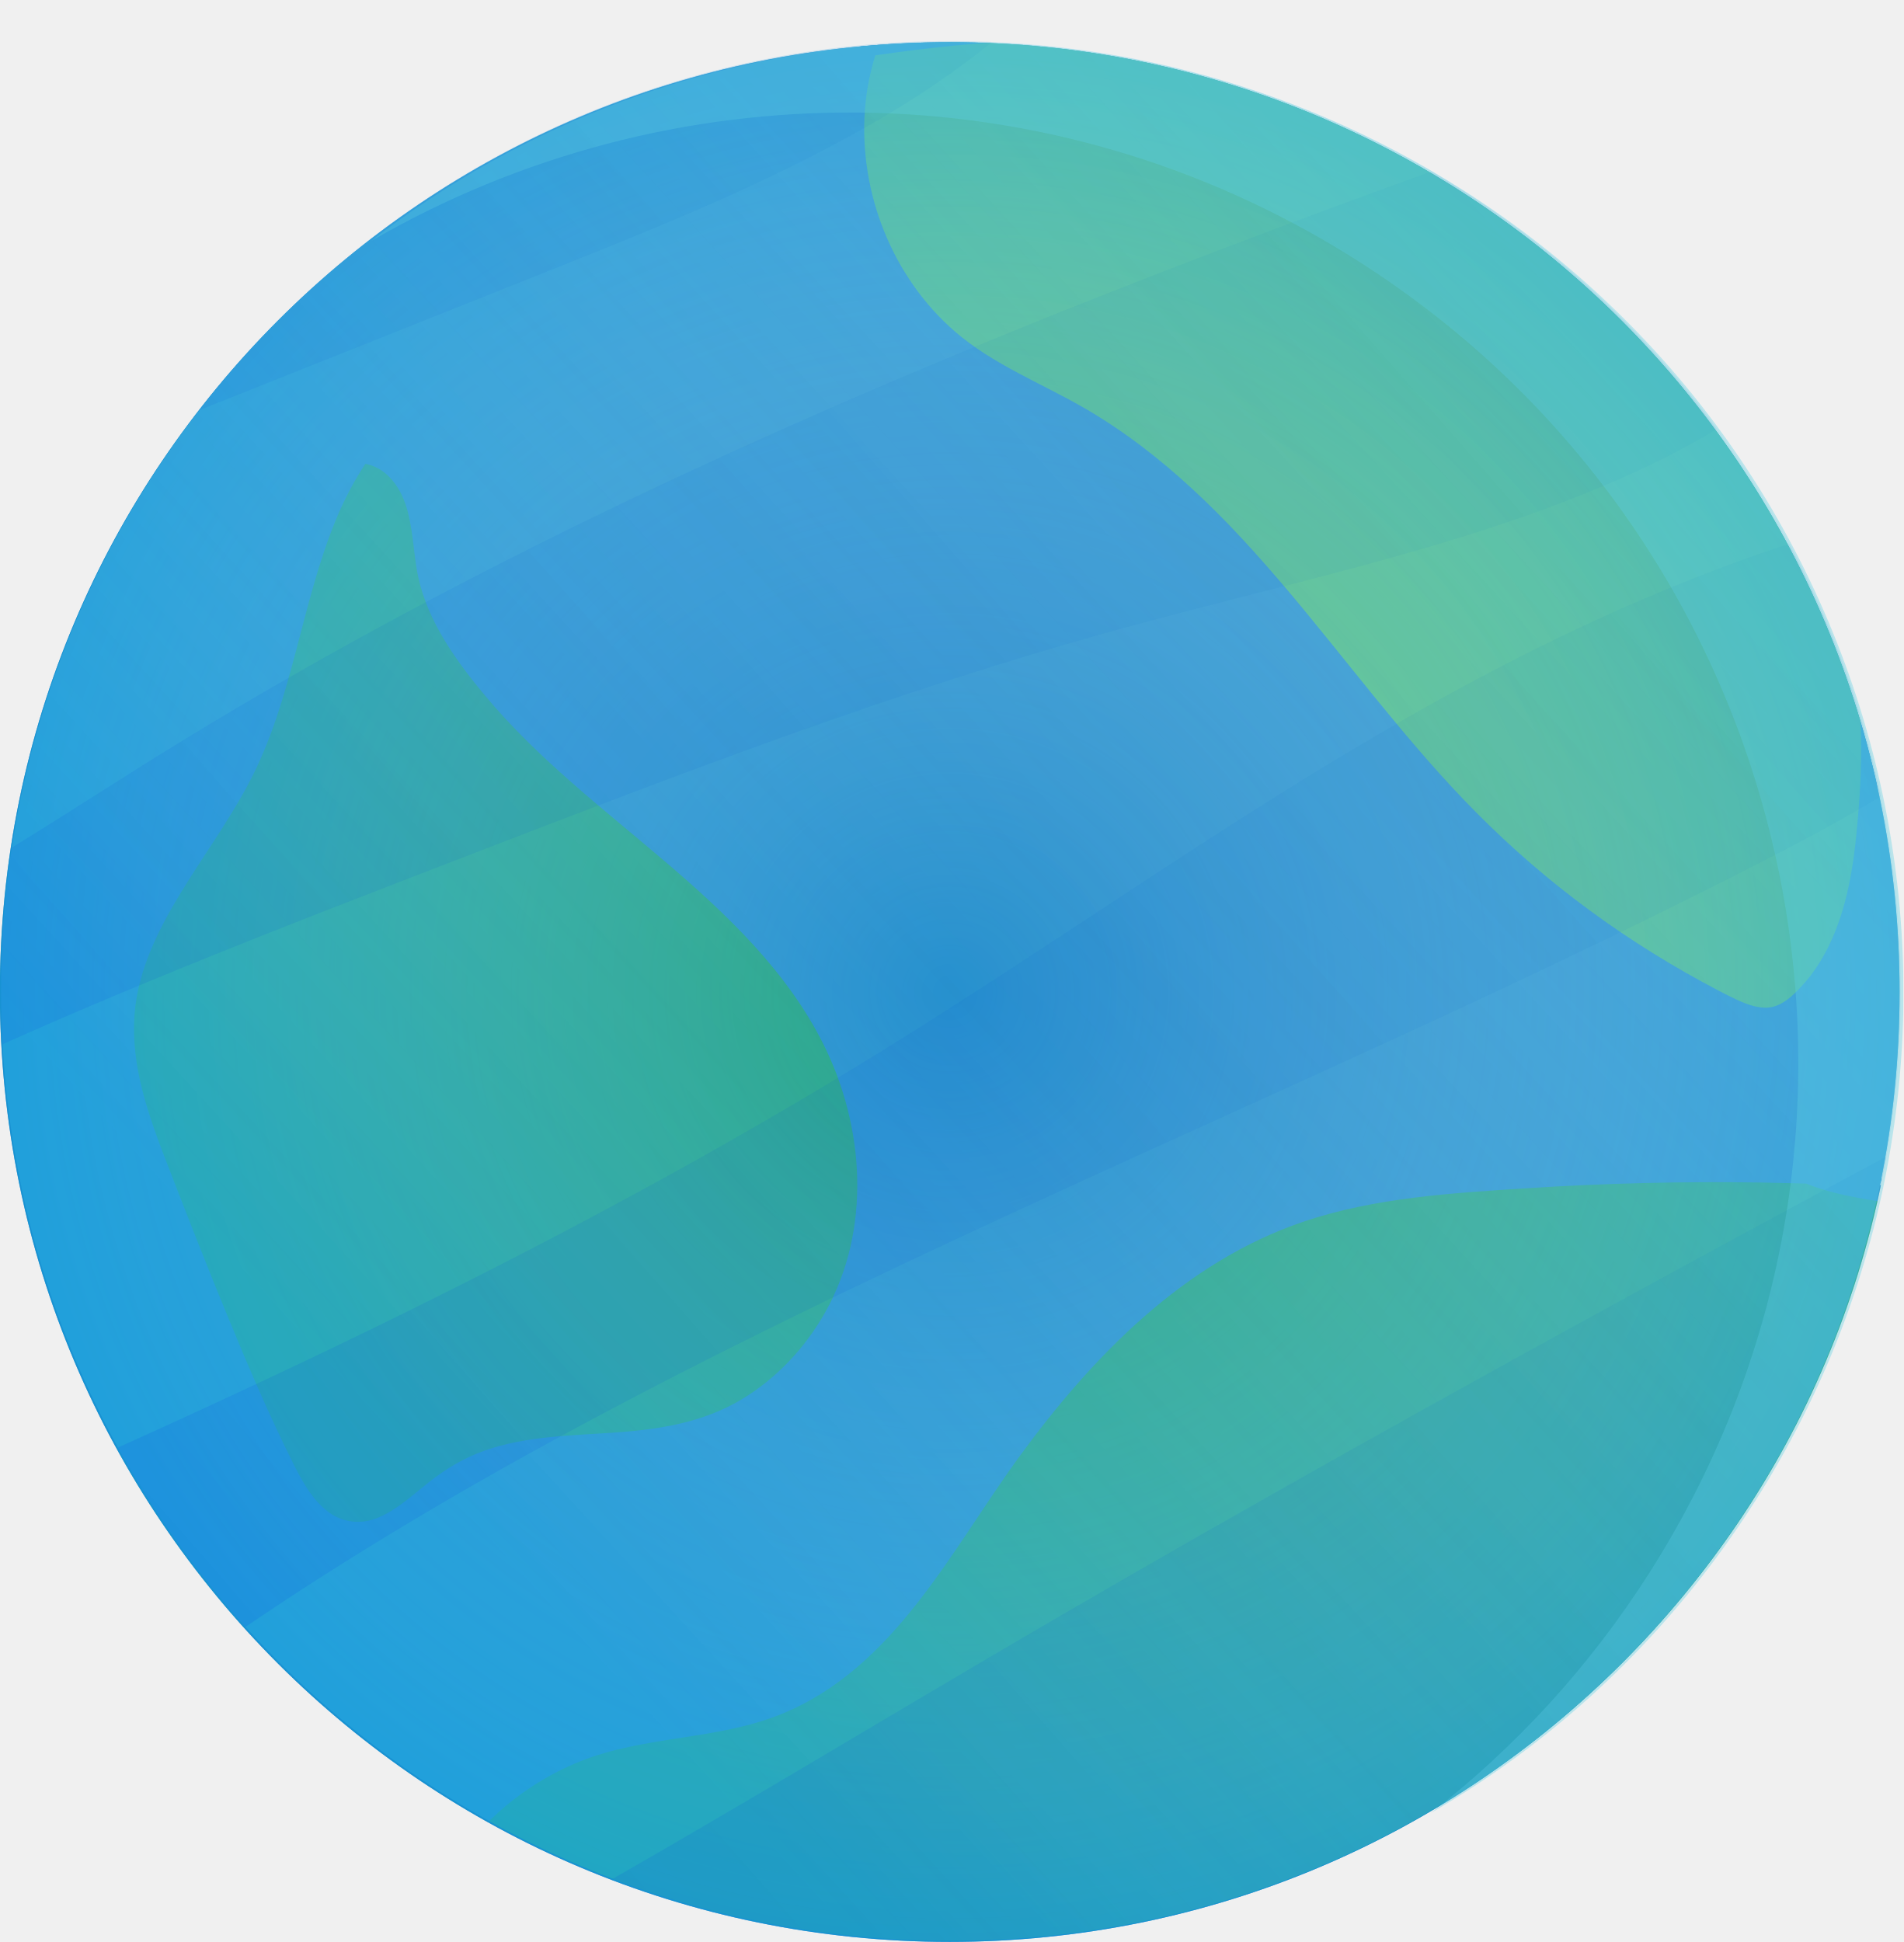
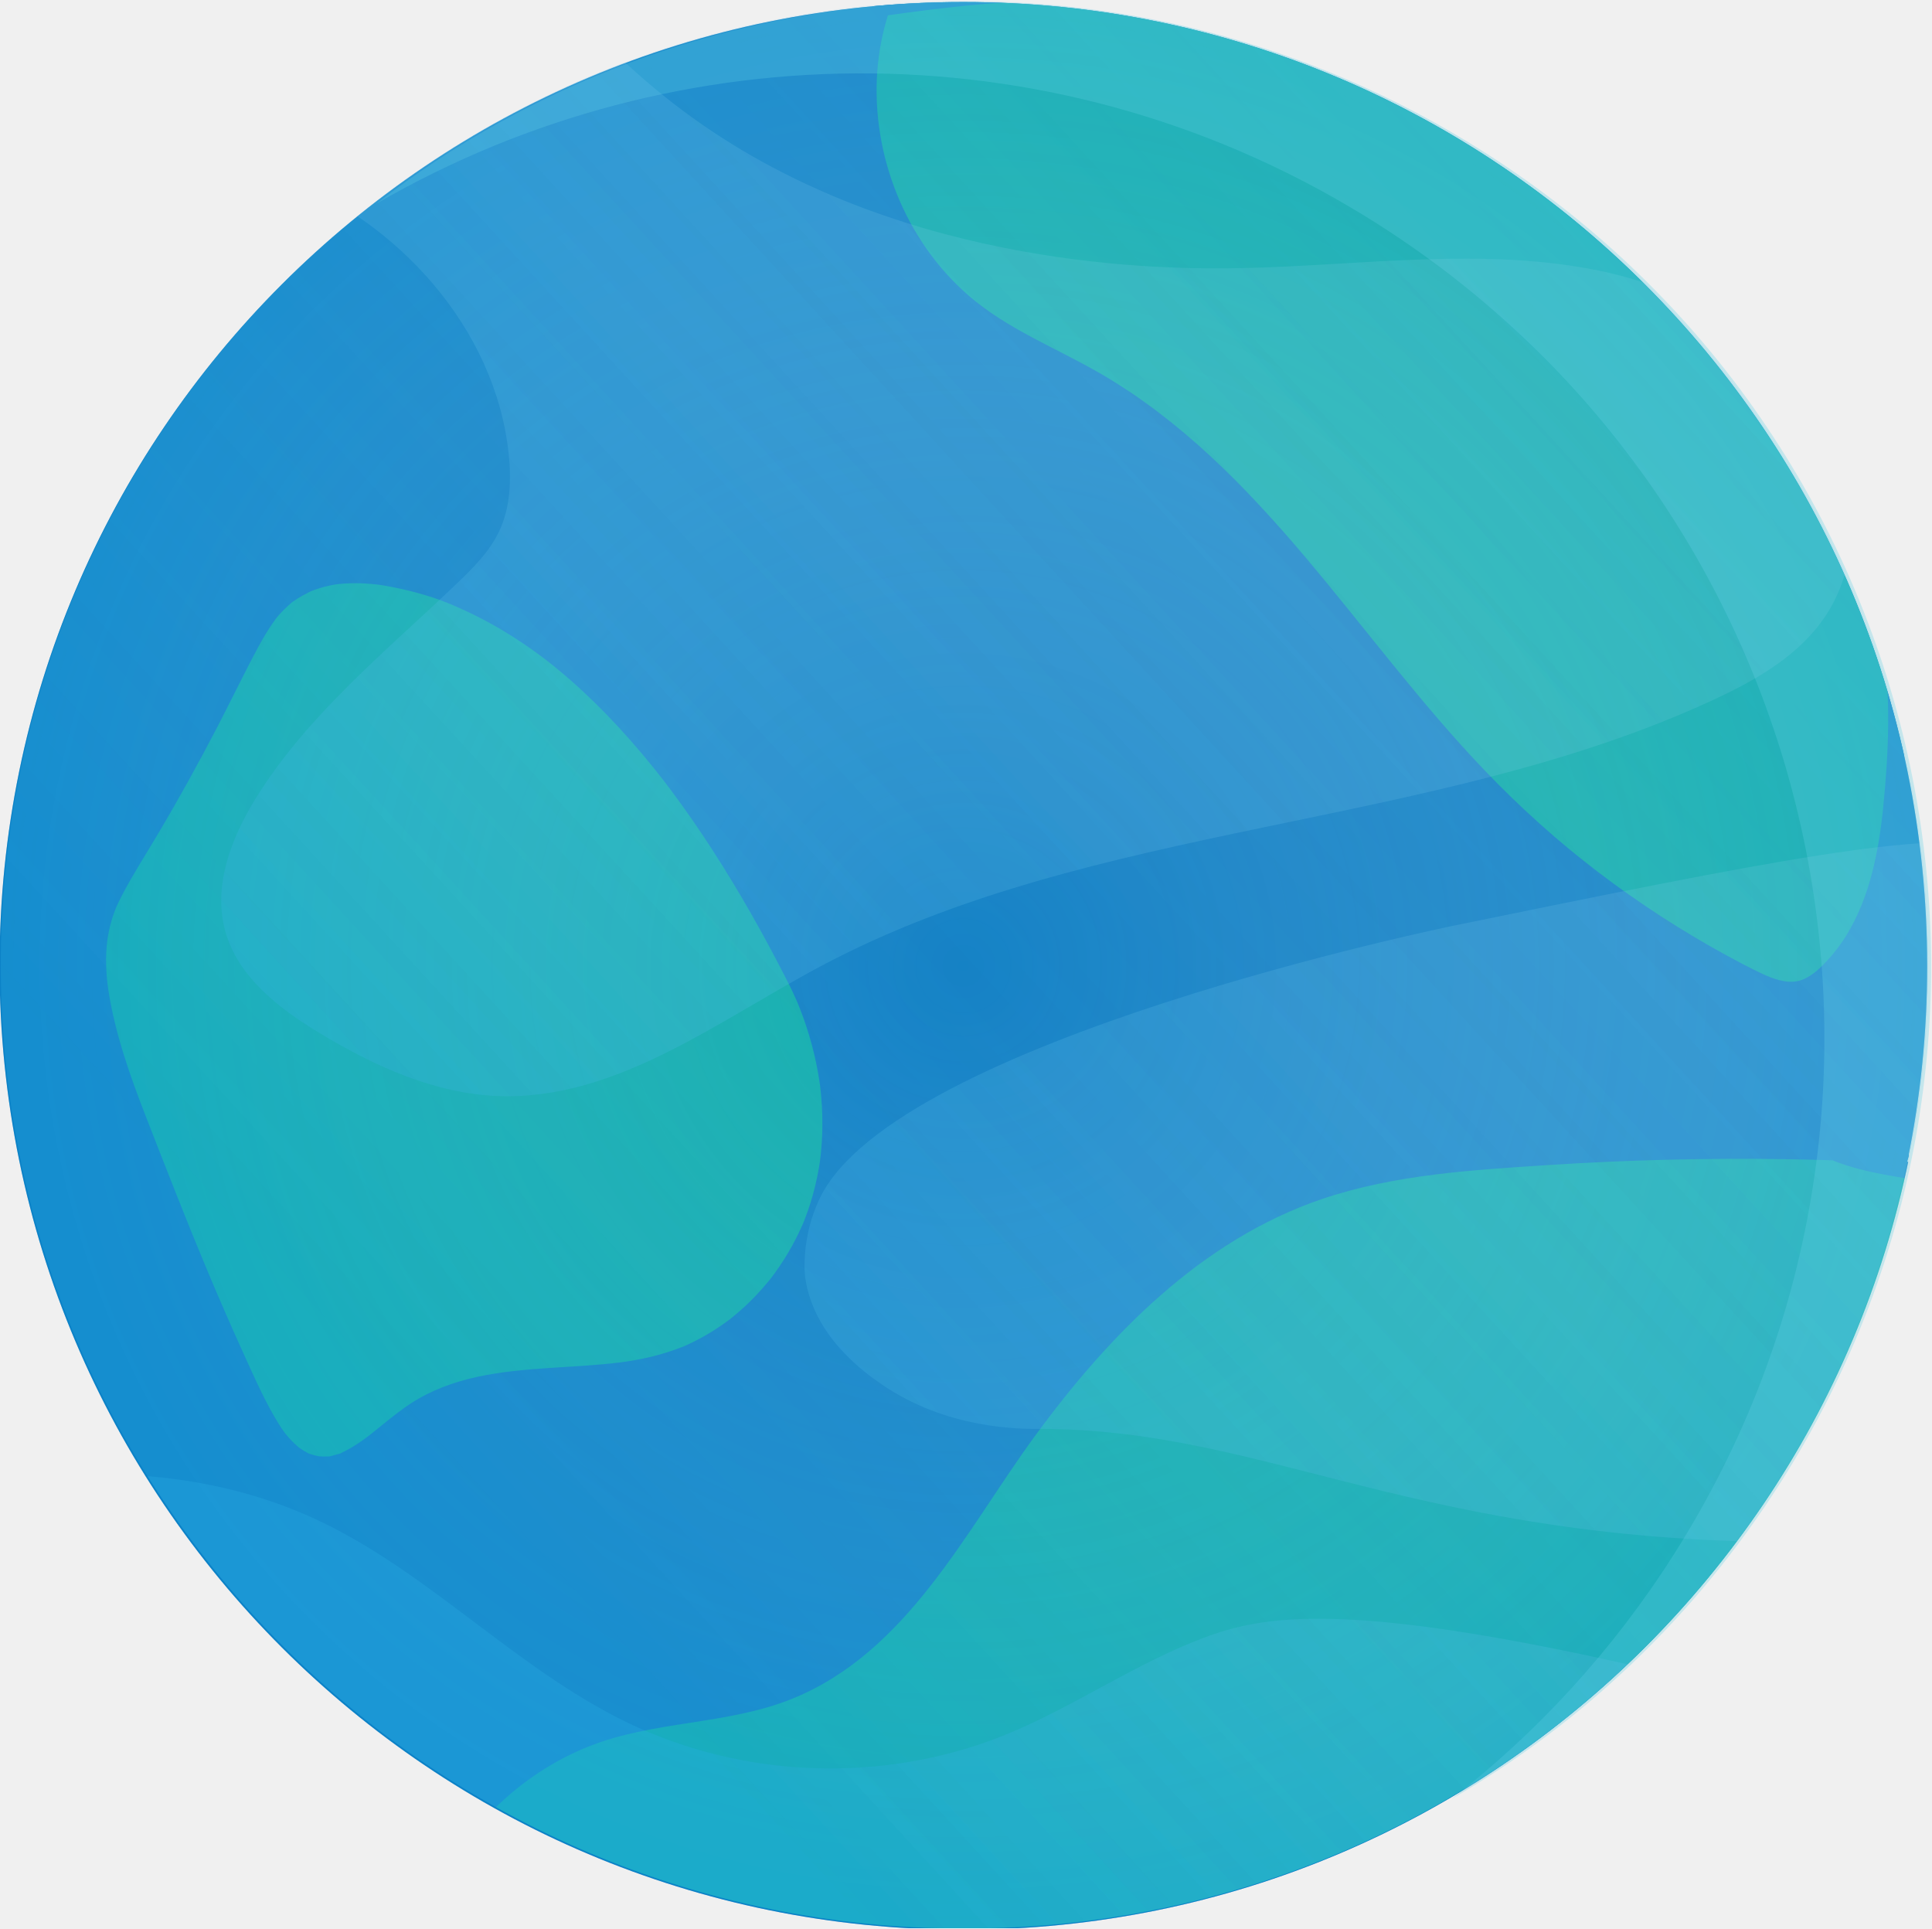
- <svg xmlns="http://www.w3.org/2000/svg" width="6010" height="6132" viewBox="0 0 6010 6132" fill="none">
-   <g clip-path="url(#clip0_211_2)">
-     <path d="M2998.71 6131.62C4655.09 6131.62 5997.85 4788.89 5997.85 3132.54C5997.85 1476.2 4655.09 133.464 2998.71 133.464C1342.34 133.464 -0.423 1476.2 -0.423 3132.54C-0.423 4788.89 1342.34 6131.62 2998.71 6131.62Z" fill="#0071BC" />
-     <mask id="mask0_211_2" style="mask-type:luminance" maskUnits="userSpaceOnUse" x="3" y="129" width="5999" height="5999">
-       <path d="M3002.56 6127.78C4658.93 6127.78 6001.69 4785.05 6001.69 3128.7C6001.69 1472.36 4658.93 129.624 3002.56 129.624C1346.18 129.624 3.417 1472.36 3.417 3128.7C3.417 4785.05 1346.18 6127.78 3002.56 6127.78Z" fill="white" />
+ <svg xmlns="http://www.w3.org/2000/svg" width="1002" height="1000" viewBox="0 0 1002 1000" fill="none">
+   <g clip-path="url(#clip0_252_25)">
+     <path d="M499.63 1000.79C775.695 1000.79 999.49 776.995 999.49 500.93C999.49 224.865 775.695 1.07 499.63 1.07C223.565 1.07 -0.23 224.865 -0.23 500.93C-0.23 776.995 223.565 1000.79 499.63 1000.79Z" fill="#0071BC" />
+     <mask id="mask0_252_25" style="mask-type:luminance" maskUnits="userSpaceOnUse" x="0" y="0" width="1001" height="1001">
+       <path d="M500.27 1000.16C776.335 1000.16 1000.13 776.365 1000.13 500.3C1000.13 224.235 776.335 0.44 500.27 0.44C224.205 0.44 0.41 224.235 0.41 500.3C0.41 776.365 224.205 1000.16 500.27 1000.16Z" fill="white" />
    </mask>
-     <g mask="url(#mask0_211_2)">
-       <path d="M5914.51 3719.21C5485.82 3695.93 5055.44 3702.65 4627.7 3739.43C4454.78 3754.31 4280.79 3774.35 4116.03 3828.94C3684.39 3971.86 3362.91 4333.83 3107.73 4710.14C2928.34 4974.73 2750.2 5271.61 2452.9 5389.08C2278.18 5458.14 2083.18 5455.02 1903 5508.3C1719.7 5562.48 1554.65 5676.42 1438.91 5828.51C1411.13 5864.99 1385.57 5904.95 1377.11 5950.01C1358.27 6049.91 1426.37 6144.82 1499.45 6215.5C1860.1 6564.27 2399.14 6649.71 2900.86 6651.75C3491.13 6654.15 4081.65 6564.87 4644.74 6388C4865.72 6318.58 5084.24 6235 5279.6 6110.56C5850.43 5747.09 6154.09 5086.87 6367.33 4444.65C6419.71 4286.91 6465.49 4102.6 6373.99 3963.88C6305.35 3859.84 6177.31 3812.8 6054.91 3788.99C5932.51 3765.17 5804.65 3757.19 5692.33 3703.25" fill="#009245" />
-       <path d="M5914.51 3692.21C5660.54 3678.53 5406.08 3675.17 5151.86 3682.43C4905.68 3689.51 4657.28 3701.87 4413.14 3735.59C4193.85 3765.89 3986.43 3832 3798.63 3950.68C3629.13 4057.78 3480.99 4196.14 3349.95 4347.21C3216.93 4500.57 3104.37 4668.14 2990.68 4835.84C2883.82 4993.51 2769.4 5154.85 2613.94 5268.55C2532.28 5328.25 2441.92 5370.54 2343.94 5395.56C2232.4 5424.06 2117.38 5434.26 2004.58 5456.22C1800.1 5496.06 1612.13 5593.62 1470.83 5748.35C1402.67 5822.99 1333.19 5912.33 1349.93 6019.49C1365.89 6121.42 1443.35 6203.14 1517.39 6268.96C1664.03 6399.4 1839.34 6492.27 2024.68 6554.85C2425.12 6690.03 2863.96 6693.75 3281.43 6667.65C3764.07 6637.47 4243.71 6547.29 4703.54 6397.6C4919.42 6327.34 5132.66 6241.18 5322.44 6114.94C5484.68 6007.07 5628.32 5873.03 5751.91 5722.73C6004.63 5415.6 6176.59 5051.05 6313.63 4680.08C6348.07 4586.78 6381.91 4492.77 6410.71 4397.55C6440.11 4300.23 6462.85 4196.5 6449.23 4094.56C6436.03 3995.8 6384.31 3911.92 6302.65 3855.04C6220.99 3798.17 6123.07 3773.27 6027.07 3756.59C5918.89 3737.81 5806.63 3727.13 5706.01 3679.97C5674.76 3665.27 5647.28 3711.83 5678.78 3726.59C5865.97 3814.37 6094.15 3780.53 6269.29 3897.52C6455.65 4022.02 6400.63 4258.47 6341.35 4437.57C6220.03 4803.98 6073.03 5167.27 5857.87 5489.64C5752.33 5647.74 5629.52 5794.67 5486.9 5920.73C5331.44 6058.19 5153.06 6164.08 4962.32 6244.96C4750.1 6334.96 4526.54 6400.54 4303.11 6456.03C4072.95 6513.21 3839.19 6556.35 3603.75 6584.43C3368.31 6612.51 3135.69 6625.83 2900.86 6624.87C2704.72 6624.03 2507.92 6611.13 2315.02 6574.35C2125.9 6538.35 1939.66 6479.61 1771.66 6384.4C1688.98 6337.54 1611.23 6282.16 1541.21 6217.84C1471.19 6153.52 1390.01 6067.25 1401.83 5965.85C1408.19 5911.37 1444.01 5863.85 1477.73 5822.69C1508.03 5785.73 1541.27 5751.23 1577.03 5719.55C1651.73 5653.32 1738.54 5599.08 1831.24 5561.88C2035.36 5479.92 2263.48 5495.16 2467.12 5412.36C2825.08 5266.87 3005.01 4891.46 3220.47 4596.68C3449.67 4283.07 3739.23 3984.76 4115.67 3857.56C4341.27 3781.31 4584.44 3767.27 4820.36 3752.03C5065.88 3736.13 5312.06 3730.07 5558.12 3733.85C5676.97 3735.71 5795.83 3739.91 5914.57 3746.27C5949.31 3748.13 5949.19 3694.13 5914.57 3692.27L5914.51 3692.21Z" fill="#0071BC" />
+     <g mask="url(#mask0_252_25)">
+       <path d="M985.6 598.72C914.15 594.84 842.42 595.96 771.13 602.09C742.31 604.57 713.31 607.91 685.85 617.01C613.91 640.83 560.33 701.16 517.8 763.88C487.9 807.98 458.21 857.46 408.66 877.04C379.54 888.55 347.04 888.03 317.01 896.91C286.46 905.94 258.95 924.93 239.66 950.28C235.03 956.36 230.77 963.02 229.36 970.53C226.22 987.18 237.57 1003 249.75 1014.78C309.86 1072.91 399.7 1087.15 483.32 1087.49C581.7 1087.89 680.12 1073.01 773.97 1043.53C810.8 1031.96 847.22 1018.03 879.78 997.29C974.92 936.71 1025.53 826.67 1061.07 719.63C1069.8 693.34 1077.43 662.62 1062.18 639.5C1050.74 622.16 1029.4 614.32 1009 610.35C988.6 606.38 967.29 605.05 948.57 596.06" fill="#00A99D" />
+       <path d="M985.6 594.22C943.27 591.94 900.86 591.38 858.49 592.59C817.46 593.77 776.06 595.83 735.37 601.45C698.82 606.5 664.25 617.52 632.95 637.3C604.7 655.15 580.01 678.21 558.17 703.39C536 728.95 517.24 756.88 498.29 784.83C480.48 811.11 461.41 838 435.5 856.95C421.89 866.9 406.83 873.95 390.5 878.12C371.91 882.87 352.74 884.57 333.94 888.23C299.86 894.87 268.53 911.13 244.98 936.92C233.62 949.36 222.04 964.25 224.83 982.11C227.49 999.1 240.4 1012.72 252.74 1023.69C277.18 1045.43 306.4 1060.91 337.29 1071.34C404.03 1093.87 477.17 1094.49 546.75 1090.14C627.19 1085.11 707.13 1070.08 783.77 1045.13C819.75 1033.42 855.29 1019.06 886.92 998.02C913.96 980.04 937.9 957.7 958.5 932.65C1000.62 881.46 1029.28 820.7 1052.12 758.87C1057.86 743.32 1063.5 727.65 1068.3 711.78C1073.2 695.56 1076.99 678.27 1074.72 661.28C1072.52 644.82 1063.9 630.84 1050.29 621.36C1036.68 611.88 1020.36 607.73 1004.36 604.95C986.33 601.82 967.62 600.04 950.85 592.18C945.64 589.73 941.06 597.49 946.31 599.95C977.51 614.58 1015.54 608.94 1044.73 628.44C1075.79 649.19 1066.62 688.6 1056.74 718.45C1036.52 779.52 1012.02 840.07 976.16 893.8C958.57 920.15 938.1 944.64 914.33 965.65C888.42 988.56 858.69 1006.21 826.9 1019.69C791.53 1034.69 754.27 1045.62 717.03 1054.87C678.67 1064.4 639.71 1071.59 600.47 1076.27C561.23 1080.95 522.46 1083.17 483.32 1083.01C450.63 1082.87 417.83 1080.72 385.68 1074.59C354.16 1068.59 323.12 1058.8 295.12 1042.93C281.34 1035.12 268.38 1025.89 256.71 1015.17C245.04 1004.45 231.51 990.07 233.48 973.17C234.54 964.09 240.51 956.17 246.13 949.31C251.18 943.15 256.72 937.4 262.68 932.12C275.13 921.08 289.6 912.04 305.05 905.84C339.07 892.18 377.09 894.72 411.03 880.92C470.69 856.67 500.68 794.1 536.59 744.97C574.79 692.7 623.05 642.98 685.79 621.78C723.39 609.07 763.92 606.73 803.24 604.19C844.16 601.54 885.19 600.53 926.2 601.16C946.01 601.47 965.82 602.17 985.61 603.23C991.4 603.54 991.38 594.54 985.61 594.23L985.6 594.22Z" fill="#0071BC" />
    </g>
-     <path d="M1159.85 1438.43C1235.99 1450.19 1288.73 1523.33 1310.33 1597.36C1331.87 1671.34 1331.15 1750.12 1348.97 1825.06C1367.87 1904.5 1407.11 1977.63 1452.23 2045.67C1766.74 2520.2 2362.78 2770.03 2620.36 3277.62C2731.96 3497.57 2768.8 3759.41 2697.82 3995.62C2626.84 4231.83 2441.98 4436.43 2206.06 4508.49C1948.36 4587.26 1644.4 4513.65 1420.73 4664C1318.55 4732.7 1225.13 4848.86 1103.33 4830.86C1002.77 4815.98 941.69 4714.82 897.23 4623.44C752.391 4325.49 632.032 4016.32 511.853 3707.57C448.434 3544.61 383.934 3374.58 398.034 3200.28C421.674 2908.03 654.892 2682.26 782.751 2418.38C933.83 2106.57 940.07 1731.46 1134.35 1444.55" fill="#009245" />
-     <path d="M1152.65 1464.47C1216.01 1475.45 1258.31 1530.23 1278.89 1588.07C1305.71 1663.54 1303.85 1745.5 1320.83 1823.14C1351.61 1964.38 1441.91 2089.23 1533.05 2198.31C1698.82 2396.6 1905.58 2554.4 2101.12 2721.43C2294.62 2886.67 2484.28 3066.13 2599.66 3296.64C2730.46 3557.99 2751.88 3883.36 2605.84 4143.1C2542.84 4255.11 2452.3 4352.19 2341.9 4418.49C2221.66 4490.73 2086.54 4512.87 1948.54 4522.83C1809.22 4532.91 1664.74 4533.33 1531.43 4579.94C1465.37 4603.04 1407.77 4637.84 1353.05 4681.04C1303.01 4720.52 1254.23 4766.72 1194.77 4791.74C1140.59 4814.54 1082.39 4808.78 1035.35 4772.9C986.03 4735.28 954.11 4677.38 926.87 4622.96C850.73 4470.81 783.591 4313.79 718.792 4156.54C653.272 3997.6 590.752 3837.34 528.713 3677.03C470.033 3525.47 411.654 3365.82 425.034 3200.52C435.954 3065.17 497.153 2940.73 566.333 2826.25C638.992 2706.02 722.751 2592.44 788.151 2467.82C924.29 2208.21 949.73 1910.68 1060.37 1641.64C1086.71 1577.57 1119.05 1515.95 1157.69 1458.47C1177.13 1429.55 1130.39 1402.49 1111.07 1431.23C942.41 1682.08 913.79 1991.13 815.091 2270.37C766.491 2407.82 692.872 2530.28 613.612 2651.9C534.353 2773.51 455.874 2891.05 408.534 3026.23C384.654 3094.32 370.554 3166.08 369.234 3238.38C367.674 3322.44 382.974 3406.44 405.774 3487.07C428.574 3567.71 459.893 3648.17 490.673 3727.37C522.533 3809.15 554.393 3890.98 586.733 3972.58C651.472 4135.84 718.191 4298.43 790.371 4458.57C823.971 4533.09 856.97 4608.8 896.15 4680.56C927.11 4737.32 965.93 4793.48 1021.43 4828.64C1077.11 4863.92 1146.05 4868.6 1207.07 4844.72C1268.09 4820.84 1322.81 4774.34 1375.37 4732.04C1429.01 4688.84 1485.29 4652.66 1550.87 4630.34C1617.52 4607.72 1687.42 4596.86 1757.26 4590.26C1902.4 4576.59 2050.84 4579.35 2192.56 4540.71C2322.82 4505.19 2440.54 4430.85 2532.94 4332.87C2625.34 4234.89 2695.84 4109.98 2731.12 3977.56C2771.62 3825.29 2769.58 3663.59 2734 3510.59C2670.1 3236.04 2495.98 3011.11 2294.5 2821.33C2101.72 2639.78 1885.96 2484.14 1698.04 2297.37C1603.6 2203.47 1515.23 2101.41 1446.95 1986.63C1405.37 1916.68 1376.75 1843.48 1364.81 1762.72C1353.29 1684.66 1349.93 1604.44 1313.57 1532.75C1284.23 1474.85 1233.05 1423.85 1167.11 1412.45C1152.77 1409.99 1138.01 1416.29 1133.87 1431.29C1130.27 1444.31 1138.31 1462.01 1152.71 1464.53L1152.65 1464.47Z" fill="#0071BC" />
-     <mask id="mask1_211_2" style="mask-type:luminance" maskUnits="userSpaceOnUse" x="-1" y="133" width="5999" height="5999">
-       <path d="M2998.71 6131.62C4655.09 6131.62 5997.85 4788.89 5997.85 3132.54C5997.85 1476.2 4655.09 133.464 2998.71 133.464C1342.34 133.464 -0.423 1476.2 -0.423 3132.54C-0.423 4788.89 1342.34 6131.62 2998.71 6131.62Z" fill="white" />
+     <path d="M154.77 299.79C166.65 293.93 186.24 289.06 221.87 299.79C305.69 325.05 369.58 412.54 416.56 505.12C435.16 541.78 441.3 585.42 429.47 624.79C417.64 664.16 386.83 698.26 347.51 710.27C304.56 723.4 253.9 711.13 216.62 736.19C199.59 747.64 184.02 767 163.72 764C146.96 761.52 136.78 744.66 129.37 729.43C105.23 679.77 85.17 628.24 65.14 576.78C47.04 530.26 45.2 504.6 46.17 492.23C48.88 457.53 62.73 455.37 110.29 361.91C128.69 325.74 135.06 309.47 154.76 299.76L154.77 299.79Z" fill="#00A99D" />
+     <path d="M159.32 307.56C159.92 307.26 160.53 306.97 161.15 306.7C163.52 305.63 159.32 307.39 161.28 306.63C162.83 306.03 164.39 305.46 165.98 304.97C167.57 304.48 169.25 304.05 170.9 303.69C171.79 303.5 172.69 303.32 173.59 303.17C173.98 303.1 174.37 303.05 174.76 302.98C176.9 302.62 172.76 303.2 174.54 303C179.14 302.49 183.74 302.33 188.36 302.54C190.97 302.66 193.55 302.92 196.14 303.2C198.49 303.45 194.13 302.89 196.52 303.25C196.99 303.32 197.47 303.39 197.94 303.46C199.66 303.73 201.38 304.03 203.1 304.37C214.64 306.63 226.51 309.96 237.23 314.86C235.04 313.86 237.07 314.8 237.48 314.98C238.08 315.24 238.68 315.5 239.27 315.77C240.46 316.3 241.65 316.85 242.83 317.41C245.4 318.62 247.95 319.89 250.46 321.21C255.15 323.67 259.74 326.31 264.23 329.11C268.98 332.07 273.62 335.2 278.14 338.48C279.24 339.28 280.33 340.08 281.41 340.9C281.77 341.17 282.13 341.45 282.5 341.72C282.81 341.95 284.66 343.35 282.84 341.97C285.2 343.77 287.51 345.65 289.79 347.54C298.61 354.85 306.97 362.69 314.94 370.91C322.91 379.13 331 388.34 338.45 397.55C340.31 399.85 342.14 402.17 343.96 404.5C345.49 406.46 342.86 403.05 344.37 405.03C344.82 405.62 345.27 406.21 345.72 406.8C346.62 407.99 347.52 409.18 348.41 410.38C352.15 415.4 355.8 420.49 359.37 425.65C373.62 446.26 386.51 467.8 398.41 489.84C401.34 495.28 404.22 500.75 407.04 506.24C408.48 509.05 409.91 511.86 411.25 514.72C411.93 516.17 412.59 517.63 413.23 519.11C413.32 519.31 414.34 521.77 413.58 519.91C413.99 520.9 414.39 521.89 414.78 522.89C419.58 535.09 423.05 547.83 425 560.79C425.04 561.06 425.41 563.71 425.13 561.57C425.2 562.1 425.27 562.63 425.33 563.16C425.52 564.75 425.69 566.34 425.84 567.94C426.16 571.39 426.37 574.85 426.46 578.31C426.64 584.96 426.41 591.61 425.73 598.23C425.59 599.55 425.44 600.87 425.27 602.19C425.55 600.04 425.19 602.68 425.15 602.96C425.03 603.75 424.9 604.54 424.77 605.32C424.19 608.73 423.5 612.12 422.67 615.48C421.28 621.14 419.54 626.71 417.43 632.15C417.18 632.79 416.92 633.42 416.67 634.06C415.82 636.24 417.46 632.3 416.52 634.44C415.97 635.7 415.41 636.95 414.83 638.2C413.57 640.9 412.21 643.55 410.77 646.16C408.11 650.97 405.16 655.62 401.94 660.07C401.54 660.63 401.13 661.18 400.72 661.73C400.49 662.04 399.13 663.93 400.46 662.09C399.66 663.2 398.75 664.25 397.88 665.3C395.98 667.58 394.01 669.8 391.96 671.95C388.19 675.91 384.17 679.63 379.92 683.07C379.39 683.5 378.87 683.96 378.32 684.35C380.18 683.05 378.29 684.36 377.98 684.6C376.89 685.42 375.78 686.21 374.67 686.99C372.25 688.68 369.77 690.28 367.23 691.78C364.98 693.11 362.7 694.36 360.37 695.54C359.26 696.1 358.13 696.64 357 697.17C356.38 697.46 355.76 697.74 355.14 698.01C354.72 698.19 354.31 698.37 353.89 698.55C354.99 698.09 355.08 698.04 354.15 698.43C348.64 700.56 343.07 702.38 337.31 703.73C334.67 704.35 332.01 704.89 329.35 705.37C327.89 705.63 326.42 705.87 324.96 706.09C324.22 706.2 323.49 706.31 322.75 706.41C321.71 706.55 321.77 706.55 322.93 706.39C322.44 706.45 321.94 706.52 321.45 706.58C296.82 709.62 271.72 708.79 247.37 714.09C235.44 716.68 223.62 721.01 213.33 727.65C208.19 730.97 203.41 734.84 198.65 738.68C196.45 740.46 194.26 742.25 192.04 744C191.76 744.22 189.86 745.66 191.64 744.31C191.08 744.73 190.53 745.15 189.97 745.57C188.68 746.53 187.37 747.46 186.03 748.36C183.81 749.85 181.52 751.25 179.13 752.46C178.55 752.75 177.95 753.03 177.37 753.31C175.87 754.03 177.57 753.29 177.74 753.17C176.66 753.94 174.77 754.26 173.51 754.6C172.43 754.89 170.91 755.47 169.79 755.37C172.1 755.57 170.35 755.27 169.64 755.31C169 755.35 168.35 755.36 167.71 755.36C167.07 755.36 166.4 755.29 165.75 755.27C163.52 755.22 167.67 755.71 165.5 755.27C164.02 754.96 162.57 754.64 161.14 754.15L160.54 753.94C159.62 753.58 159.75 753.64 160.93 754.13C160.42 754.06 159.69 753.55 159.23 753.31C158.11 752.73 157.03 752.07 155.98 751.37C155.63 751.13 155.29 750.88 154.94 750.64C153.17 749.38 156.37 751.94 154.75 750.47C153.63 749.45 152.49 748.46 151.44 747.38C150.52 746.43 149.64 745.45 148.79 744.44C148.36 743.93 147.92 743.42 147.53 742.88C148.88 744.76 147.55 742.88 147.32 742.55C145.59 740.16 144.01 737.66 142.53 735.11C135.8 723.54 130.46 711.06 124.93 698.88C121.95 692.33 119.03 685.74 116.15 679.14C113.27 672.54 110.26 665.46 107.88 659.76C96.64 632.9 86.05 605.77 75.49 578.64C67.28 557.56 59.67 535.96 56.21 513.52C56.07 512.62 56 511.69 55.82 510.8C56.49 514.08 55.86 511.02 55.76 510.19C55.57 508.49 55.4 506.79 55.28 505.09C55.09 502.47 54.98 499.83 55 497.2C55.02 494.95 55.15 492.71 55.36 490.48C55.46 489.42 55.58 488.36 55.7 487.3C55.97 484.94 55.35 489.63 55.64 487.76C55.74 487.14 55.83 486.51 55.93 485.89C56.6 481.83 57.6 477.82 58.97 473.93C59.3 473 59.65 472.07 60.01 471.15C60.33 470.35 61.27 468.35 59.77 471.68C60 471.18 60.21 470.67 60.43 470.16C61.32 468.17 62.28 466.22 63.29 464.29C68.82 453.68 75.33 443.58 81.44 433.31C92.44 414.81 102.86 395.98 112.78 376.88C118.89 365.11 124.7 353.18 130.82 341.42C133.06 337.12 135.35 332.85 137.86 328.71C138.95 326.91 140.08 325.13 141.28 323.39C141.84 322.57 142.42 321.76 143.01 320.96C143.39 320.45 144.56 319.19 142.77 321.24C143.18 320.76 143.56 320.25 143.96 319.77C146.21 317.06 148.73 314.72 151.37 312.4C152.67 311.26 149.55 313.7 150.97 312.7C151.34 312.44 151.7 312.16 152.07 311.9C152.82 311.37 153.58 310.86 154.36 310.38C155.97 309.37 157.64 308.45 159.35 307.6C163.57 305.5 165.09 299.18 162.58 295.29C159.79 290.97 154.78 289.81 150.27 292.06C133.42 300.45 123.7 316.18 115.29 332.34C103.22 355.51 91.75 378.94 78.93 401.72C71.07 415.69 62.74 429.36 54.57 443.15C49.43 451.83 44.41 460.7 41.22 470.32C38.23 479.34 36.93 489.22 37.02 498.7C37.18 515.89 41.26 533.14 46.18 549.51C50.2 562.88 55.2 575.89 60.27 588.89C65.72 602.88 71.19 616.85 76.76 630.79C88.13 659.23 99.91 687.53 112.78 715.33C118.2 727.04 123.33 739.27 130.63 749.97C137.93 760.67 146.99 769.65 159.45 772.39C171.91 775.13 184.55 771.05 195.14 763.93C200.42 760.38 205.36 756.33 210.3 752.33C211.4 751.44 212.5 750.55 213.6 749.67C214.15 749.23 214.7 748.79 215.25 748.36C215.53 748.14 215.8 747.93 216.08 747.71C217.1 746.91 214.88 748.61 215.92 747.84C218.26 746.11 220.59 744.38 223.06 742.83C225.53 741.28 228.25 739.75 230.96 738.43C231.6 738.12 232.25 737.81 232.91 737.51C233.21 737.37 235.14 736.53 234.13 736.96C233.12 737.39 235.06 736.59 235.37 736.47C236.26 736.12 237.15 735.79 238.05 735.47C243.69 733.46 249.5 731.96 255.38 730.83C258.29 730.27 261.4 729.48 264.36 729.35C262.74 729.42 264.06 729.39 264.88 729.29C265.61 729.2 266.34 729.11 267.07 729.03C268.66 728.85 270.25 728.68 271.85 728.53C278.04 727.93 284.25 727.52 290.46 727.13C303.49 726.31 316.5 725.49 329.42 723.55C342.34 721.61 353.75 718.35 365.21 713.18C387.1 703.29 405.53 686.6 419.15 666.96C433.72 645.96 441.84 621.28 444.03 595.9C446.37 568.72 441.53 540.72 431.16 515.55C425.99 503.01 419.57 491.03 413.1 479.11C406.97 467.82 400.58 456.67 393.88 445.71C380.51 423.84 365.87 402.73 349.63 382.88C334.56 364.46 317.97 347.18 299.41 332.26C281.17 317.59 261.42 305.32 239.67 296.57C218.03 287.86 193.87 282.14 170.51 285.61C163.44 286.66 156.71 288.94 150.3 292.08C146.06 294.16 144.57 300.52 147.07 304.39C149.87 308.73 154.85 309.84 159.38 307.62L159.32 307.56Z" fill="#0071BC" />
+     <mask id="mask1_252_25" style="mask-type:luminance" maskUnits="userSpaceOnUse" x="-1" y="1" width="1001" height="1000">
+       <path d="M499.63 1000.79C775.695 1000.79 999.49 776.995 999.49 500.93C999.49 224.865 775.695 1.07 499.63 1.07C223.565 1.07 -0.23 224.865 -0.23 500.93C-0.23 776.995 223.565 1000.79 499.63 1000.79Z" fill="white" />
    </mask>
-     <g mask="url(#mask1_211_2)">
-       <path d="M2740.78 158.124C2631.16 493.695 2758.48 892.684 3042.21 1102.74C3155.25 1186.44 3286.95 1240.56 3408.81 1310.81C3913.95 1602.17 4212.87 2143.23 4619.42 2561.3C4859.84 2808.55 5141.9 3015.25 5450.12 3169.98C5499.2 3194.64 5554.34 3218.58 5607.38 3204.3C5637.44 3196.2 5662.99 3176.58 5685.61 3155.16C5839.57 3009.31 5878.39 2781.37 5893.93 2569.82C5905.81 2408.06 5909.05 2244.33 5879.89 2084.73C5845.63 1897.24 5767.27 1720.12 5671.51 1555.31C5544.56 1336.79 5386.76 1137.78 5220.92 947.103C5097.92 805.747 4968.92 667.33 4815.26 559.993C4650.74 445.096 4462.76 369.078 4276.17 295.22C4152.81 246.442 4028.91 198.083 3900.69 164.244C3526.77 65.666 3131.37 94.406 2748.64 149.664" fill="#39B54A" />
-       <path d="M2714.74 150.924C2630.92 410.057 2682.46 705.849 2837.32 928.263C2876.56 984.601 2922.04 1036.68 2973.69 1081.98C3033.03 1133.94 3099.87 1176.06 3168.93 1213.86C3242.19 1253.99 3317.79 1289.81 3390.33 1331.33C3453.87 1367.69 3514.77 1408.37 3573.15 1452.53C3806.79 1629.28 3994.77 1858.54 4177.71 2085.15C4369.04 2322.09 4559.42 2559.56 4790.3 2759.89C4914.62 2867.77 5047.46 2966.11 5187.08 3053.29C5255.54 3096 5325.68 3136.08 5397.32 3173.34C5468.96 3210.6 5556.8 3259.44 5640.44 3220.74C5674.52 3204.96 5703.25 3177.72 5728.45 3150.3C5753.65 3122.88 5774.11 3095.35 5792.83 3065.11C5831.05 3003.19 5857.75 2934.07 5876.47 2863.93C5917.03 2712.14 5926.99 2550.02 5929.39 2393.54C5932.09 2217.09 5910.43 2042.91 5851.87 1875.88C5795.77 1715.8 5714.29 1565.51 5622.14 1423.55C5528.42 1279.25 5422.52 1143.06 5311.64 1011.6C5200.76 880.144 5092.7 755.947 4966.52 645.19C4840.34 534.433 4693.94 446.116 4539.02 375.738C4461.92 340.699 4383.44 308.959 4304.73 277.76C4221.03 244.581 4137.27 211.342 4052.01 182.243C3883.11 124.644 3708.81 90.385 3530.85 78.146C3352.89 65.906 3175.35 73.766 2998.71 91.645C2912.74 100.345 2827.06 111.445 2741.5 123.744C2727.04 125.844 2719.12 144.144 2722.66 156.984C2726.92 172.523 2741.38 177.923 2755.9 175.823C3097.65 126.624 3450.75 97.705 3791.91 166.763C3964.11 201.622 4127.61 265.281 4290.45 329.839C4444.46 390.917 4598.54 454.576 4739.6 542.473C4878.5 628.991 4997.78 741.308 5108.24 861.305C5220.62 983.401 5328.44 1110.78 5428.82 1243.01C5626.76 1503.71 5809.75 1799.14 5859.97 2128.05C5885.59 2295.99 5878.09 2469.8 5861.11 2638.28C5847.19 2775.97 5819.89 2918.59 5746.21 3037.93C5728.15 3067.15 5707.45 3094.38 5683.69 3119.22C5659.94 3144.06 5630.72 3172.2 5594.72 3179.76C5558.72 3187.32 5517.86 3172.56 5484.38 3156.9C5447.6 3139.68 5411.66 3120.36 5375.96 3100.98C5235.74 3024.79 5101.4 2937.73 4974.5 2840.95C4847.6 2744.17 4730.66 2638.76 4621.28 2524.58C4521.26 2420.12 4428.26 2309.19 4337.01 2197.05C4154.97 1973.31 3979.05 1742.08 3766.71 1545.59C3661.95 1448.63 3548.25 1360.49 3424.59 1288.91C3287.79 1209.72 3136.05 1151.46 3015.33 1046.94C2817.7 875.824 2712.28 608.831 2730.82 348.978C2735.26 286.52 2747.56 225.022 2766.82 165.443C2777.56 132.324 2725.42 118.105 2714.74 151.104V150.924Z" fill="#0071BC" />
+     <g mask="url(#mask1_252_25)">
+       <path d="M456.64 5.19C438.37 61.12 459.59 127.62 506.88 162.63C525.72 176.58 547.67 185.6 567.98 197.31C652.17 245.87 701.99 336.05 769.75 405.73C809.82 446.94 856.83 481.39 908.2 507.18C916.38 511.29 925.57 515.28 934.41 512.9C939.42 511.55 943.68 508.28 947.45 504.71C973.11 480.4 979.58 442.41 982.17 407.15C984.15 380.19 984.69 352.9 979.83 326.3C974.12 295.05 961.06 265.53 945.1 238.06C923.94 201.64 897.64 168.47 870 136.69C849.5 113.13 828 90.06 802.39 72.17C774.97 53.02 743.64 40.35 712.54 28.04C691.98 19.91 671.33 11.85 649.96 6.21C587.64 -10.22 521.74 -5.43 457.95 3.78" fill="#00A99D" />
+       <path d="M452.3 3.99C438.33 47.18 446.92 96.48 472.73 133.55C479.27 142.94 486.85 151.62 495.46 159.17C505.35 167.83 516.49 174.85 528 181.15C540.21 187.84 552.81 193.81 564.9 200.73C575.49 206.79 585.64 213.57 595.37 220.93C634.31 250.39 665.64 288.6 696.13 326.37C728.02 365.86 759.75 405.44 798.23 438.83C818.95 456.81 841.09 473.2 864.36 487.73C875.77 494.85 887.46 501.53 899.4 507.74C911.34 513.95 925.98 522.09 939.92 515.64C945.6 513.01 950.39 508.47 954.59 503.9C958.79 499.33 962.2 494.74 965.32 489.7C971.69 479.38 976.14 467.86 979.26 456.17C986.02 430.87 987.68 403.85 988.08 377.77C988.53 348.36 984.92 319.33 975.16 291.49C965.81 264.81 952.23 239.76 936.87 216.1C921.25 192.05 903.6 169.35 885.12 147.44C866.64 125.53 848.63 104.83 827.6 86.37C806.57 67.91 782.17 53.19 756.35 41.46C743.5 35.62 730.42 30.33 717.3 25.13C703.35 19.6 689.39 14.06 675.18 9.21C647.03 -0.39 617.98 -6.1 588.32 -8.14C558.66 -10.18 529.07 -8.87 499.63 -5.89C485.3 -4.44 471.02 -2.59 456.76 -0.54C454.35 -0.19 453.03 2.86 453.62 5C454.33 7.59 456.74 8.49 459.16 8.14C516.12 -0.06 574.97 -4.88 631.83 6.63C660.53 12.44 687.78 23.05 714.92 33.81C740.59 43.99 766.27 54.6 789.78 69.25C812.93 83.67 832.81 102.39 851.22 122.39C869.95 142.74 887.92 163.97 904.65 186.01C937.64 229.46 968.14 278.7 976.51 333.52C980.78 361.51 979.53 390.48 976.7 418.56C974.38 441.51 969.83 465.28 957.55 485.17C954.54 490.04 951.09 494.58 947.13 498.72C943.17 502.86 938.3 507.55 932.3 508.81C926.3 510.07 919.49 507.61 913.91 505C907.78 502.13 901.79 498.91 895.84 495.68C872.47 482.98 850.08 468.47 828.93 452.34C807.78 436.21 788.29 418.64 770.06 399.61C753.39 382.2 737.89 363.71 722.68 345.02C692.34 307.73 663.02 269.19 627.63 236.44C610.17 220.28 591.22 205.59 570.61 193.66C547.81 180.46 522.52 170.75 502.4 153.33C469.46 124.81 451.89 80.31 454.98 37C455.72 26.59 457.77 16.34 460.98 6.41C462.77 0.89 454.08 -1.48 452.3 4.02V3.99Z" fill="#0071BC" />
    </g>
-     <g opacity="0.58">
-       <path d="M2998.71 6131.62C4655.09 6131.62 5997.85 4788.89 5997.85 3132.54C5997.85 1476.2 4655.09 133.464 2998.71 133.464C1342.34 133.464 -0.423 1476.2 -0.423 3132.54C-0.423 4788.89 1342.34 6131.62 2998.71 6131.62Z" fill="url(#paint0_radial_211_2)" />
+     <g opacity="0.29">
+       <path d="M499.63 1000.79C775.695 1000.79 999.49 776.995 999.49 500.93C999.49 224.865 775.695 1.07 499.63 1.07C223.565 1.07 -0.23 224.865 -0.23 500.93C-0.23 776.995 223.565 1000.79 499.63 1000.79Z" fill="url(#paint0_radial_252_25)" />
    </g>
-     <g opacity="0.53">
-       <path d="M3002.56 6127.78C4658.93 6127.78 6001.69 4785.05 6001.69 3128.7C6001.69 1472.36 4658.93 129.624 3002.56 129.624C1346.18 129.624 3.417 1472.36 3.417 3128.7C3.417 4785.05 1346.18 6127.78 3002.56 6127.78Z" fill="url(#paint1_linear_211_2)" />
+     <g opacity="0.29">
+       <path d="M500.27 1000.16C776.335 1000.16 1000.13 776.365 1000.13 500.3C1000.13 224.235 776.335 0.44 500.27 0.44C224.205 0.44 0.41 224.235 0.41 500.3C0.41 776.365 224.205 1000.16 500.27 1000.16Z" fill="url(#paint1_linear_252_25)" />
    </g>
-     <g opacity="0.37">
-       <path d="M4286.37 823.086C5684.6 1711 6098.29 3564.29 5210.3 4962.56C5019.32 5263.27 4783.64 5518.44 4517.48 5724.9C4920.68 5491.08 5275.22 5159.59 5542.4 4738.94C6430.33 3340.74 6016.69 1487.45 4618.46 599.472C3520.95 -97.469 2143.12 7.528 1171.73 761.048C2108.74 217.702 3308.79 202.223 4286.37 823.026V823.086Z" fill="#5DCFE2" />
+     <g opacity="0.29">
+       <path d="M714.24 116.02C947.28 264.01 1016.23 572.9 868.23 805.95C836.4 856.07 797.12 898.6 752.76 933.01C819.96 894.04 879.05 838.79 923.58 768.68C1071.57 535.64 1002.63 226.75 769.59 78.75C586.67 -37.41 357.03 -19.91 195.13 105.68C351.3 15.12 551.31 12.54 714.24 116.01V116.02Z" fill="#5DCFE2" />
    </g>
-     <g opacity="0.37">
-       <mask id="mask2_211_2" style="mask-type:luminance" maskUnits="userSpaceOnUse" x="3" y="129" width="5999" height="5999">
-         <path d="M3002.56 6127.78C4658.93 6127.78 6001.69 4785.05 6001.69 3128.7C6001.69 1472.36 4658.93 129.624 3002.56 129.624C1346.18 129.624 3.417 1472.36 3.417 3128.7C3.417 4785.05 1346.18 6127.78 3002.56 6127.78Z" fill="white" />
-       </mask>
-       <g mask="url(#mask2_211_2)">
-         <g opacity="0.55">
-           <mask id="mask3_211_2" style="mask-type:luminance" maskUnits="userSpaceOnUse" x="-1693" y="-1" width="8520" height="6794">
-             <path d="M2567.02 6792.51C4919.7 6792.51 6826.93 5271.89 6826.93 3396.12C6826.93 1520.34 4919.7 -0.272 2567.02 -0.272C214.336 -0.272 -1692.89 1520.34 -1692.89 3396.12C-1692.89 5271.89 214.336 6792.51 2567.02 6792.51Z" fill="white" />
-           </mask>
-           <g mask="url(#mask3_211_2)">
-             <path d="M-5691.08 3064.51C-5455.16 2347.52 -3762.27 1620.34 -386.1 195.262C-386.1 195.262 1289.99 -668.955 3372.87 -409.402C3411.51 -404.602 3453.21 -397.942 3478.95 -374.482C3522.75 -334.644 3496.41 -272.725 3465.03 -226.106C3118.29 288.8 2422.78 580.152 1767.1 841.565C646.433 1288.31 -474.179 1735.06 -1594.85 2181.81C-1792.73 2260.71 -1995.77 2342.66 -2142.65 2474.6C-2289.53 2606.54 -2368.85 2802.07 -2278.97 2963.29C-2187.89 3126.78 -1953.65 3209.4 -1731.29 3233.1C-919.796 3319.62 -212.461 2834.71 429.654 2429.72C2025.76 1422.89 3900.39 741.068 5772.55 104.605C5855.83 76.285 5950.27 47.846 6033.97 75.206C6145.69 111.745 6176.71 225.861 6174.79 322.099C6165.25 800.766 5729.95 1217.69 5216.06 1465.25C4702.16 1712.8 4108.83 1828.78 3541.17 1984.77C2827.18 2181.03 2145.34 2443.82 1465.43 2706.01C875.271 2933.59 284.275 3161.52 -278.64 3429.3C-906.296 3727.91 -1563.59 4178.92 -1520.27 4760.6C-1514.45 4838.66 -1494.11 4918.7 -1436.99 4982.23C-1246.43 5194.27 -831.477 5093.17 -542.879 4970.29C611.333 4479.09 1751.26 3957.64 2784.94 3318.12C3395.31 2940.49 3967.35 2522.54 4605.62 2175.51C5243.96 1828.48 5964.73 1550.69 6734.53 1498.31C6754.81 2010.45 6180.85 2399.78 5642.66 2679.74C3723.33 3678.11 1511.33 4390.29 -17.342 5751.59C-325.86 6026.33 -612.178 6344.26 -660.178 6711.09C-667.918 6770.25 -668.158 6833.66 -629.818 6884.78C-532.319 7014.74 -285.84 6974.06 -112.562 6911.96C1055.87 6493.11 2072.2 5852.09 3102.93 5245.51C4553.3 4392.03 6055.03 3595.73 7556.04 2799.91C7593.84 2779.87 7635.78 2758.93 7681.02 2762.65C7792.32 2771.77 7799.52 2900.77 7760.64 2984.41C7631.4 3262.32 7364.64 3482.99 7104.84 3695.03C6751.57 3983.32 6398.11 4271.55 6044.65 4559.73C5206.88 5242.87 4364.61 5929.13 3403.23 6499.53C2441.86 7069.94 1347.95 7524.25 166.616 7684.98C-383.88 7759.86 -944.756 7770.18 -1503.17 7769.94C-1988.27 7769.7 -2483.74 7760.16 -2939.8 7628.4C-3749.08 7394.59 -4209.93 6918.26 -4601.73 6512.25C-5195.54 5896.85 -5446.04 5303.71 -5545.1 5029.57C-5632.1 4788.86 -5959.88 3881.74 -5690.96 3064.51H-5691.08Z" fill="url(#paint2_linear_211_2)" />
-           </g>
-         </g>
+     <mask id="mask2_252_25" style="mask-type:luminance" maskUnits="userSpaceOnUse" x="-316" y="-245" width="1277" height="814">
+       <path d="M227.5 -182.04C198.39 -146.76 253.4 -12.06 364.38 64.75C472.42 139.52 604.21 139.87 643.97 139.04C706.71 137.74 770.31 127.68 831.67 140.85C893.03 154.02 953.77 198.73 960.06 261.17C962.06 281.03 958.18 301.76 947.37 318.54C933.81 339.59 910.94 352.64 888.2 363.14C741.63 430.84 567.98 425.28 425.48 501.18C371.74 529.8 319.22 570.71 258.37 568.41C225.59 567.17 194.62 553.1 166.5 536.21C145.11 523.37 123.39 506.84 116.79 482.78C110.37 459.4 119.94 434.55 132.7 413.94C159.66 370.4 200.43 337.61 237.4 302.18C245.68 294.24 253.97 285.91 258.88 275.53C264.77 263.08 265.26 248.73 263.78 235.04C256.76 170.04 206.33 114.5 145.28 91.11C84.23 67.72 14.8 73.3 -46.65 95.64C-108.1 117.99 -162.61 155.99 -213.42 197.15C-231.97 212.18 -256.51 228.56 -277.67 217.5C-287.71 212.25 -293.95 201.89 -298.69 191.6C-335.56 111.55 -307.8 12.73 -249.64 -53.49C-191.49 -119.71 -108.3 -158.52 -24.65 -186.26C52.82 -211.95 132.78 -229.75 213.46 -242.09C218.08 -242.8 232.98 -248.51 246.28 -241.62C255.22 -236.99 263.82 -226.76 263.38 -216.5C262.65 -199.55 237.77 -194.48 227.5 -182.03V-182.04Z" fill="white" />
+     </mask>
+     <g mask="url(#mask2_252_25)">
+       <g opacity="0.29">
+         <path d="M500.27 1000.16C776.335 1000.16 1000.13 776.365 1000.13 500.3C1000.13 224.235 776.335 0.44 500.27 0.44C224.205 0.44 0.41 224.235 0.41 500.3C0.41 776.365 224.205 1000.16 500.27 1000.16Z" fill="url(#paint2_linear_252_25)" />
+       </g>
+     </g>
+     <mask id="mask3_252_25" style="mask-type:luminance" maskUnits="userSpaceOnUse" x="-272" y="764" width="1370" height="573">
+       <path d="M-247.73 1260.29C-332.5 1133.52 -179.49 807.15 -6.18 770.39C27.01 763.35 93.84 757.47 158.62 785.59C219.55 812.03 265.81 864.63 325.64 893.47C385.95 922.55 458.54 924.97 520.66 899.98C557.32 885.23 590.03 861.63 627.23 848.31C658.08 837.26 704.13 830.13 865.06 867.93C1017.61 903.76 1093.89 921.68 1097.02 939.7C1117.2 1055.67 -77.24 1515.24 -247.73 1260.29Z" fill="white" />
+     </mask>
+     <g mask="url(#mask3_252_25)">
+       <g opacity="0.29">
+         <path d="M500.27 1000.16C776.335 1000.16 1000.13 776.365 1000.13 500.3C1000.13 224.235 776.335 0.44 500.27 0.44C224.205 0.44 0.41 224.235 0.41 500.3C0.41 776.365 224.205 1000.16 500.27 1000.16Z" fill="url(#paint3_linear_252_25)" />
+       </g>
+     </g>
+     <mask id="mask4_252_25" style="mask-type:luminance" maskUnits="userSpaceOnUse" x="417" y="436" width="875" height="364">
+       <path d="M1038.09 439.4C1000.34 429.92 917.48 446.55 753.29 480.19C753.29 480.19 464.88 539.29 425.3 621.19C414.85 642.8 417.6 662.48 417.6 662.48C421.92 693.45 449.15 712.31 457.02 717.76C491.19 741.42 529.65 741.05 539.1 741.04C657.41 741.04 734.81 800.2 934.77 799.78C1067.08 799.5 1256.16 799.1 1287.32 715.45C1318.44 631.89 1187.61 476.95 1038.08 439.39L1038.09 439.4Z" fill="white" />
+     </mask>
+     <g mask="url(#mask4_252_25)">
+       <g opacity="0.29">
+         <path d="M500.27 1000.16C776.335 1000.16 1000.13 776.365 1000.13 500.3C1000.13 224.235 776.335 0.44 500.27 0.44C224.205 0.44 0.41 224.235 0.41 500.3C0.41 776.365 224.205 1000.16 500.27 1000.16Z" fill="url(#paint4_linear_252_25)" />
      </g>
    </g>
  </g>
  <defs>
-     <radialGradient id="paint0_radial_211_2" cx="0" cy="0" r="1" gradientUnits="userSpaceOnUse" gradientTransform="translate(2998.71 3132.54) scale(2999.14 2999.08)">
+     <radialGradient id="paint0_radial_252_25" cx="0" cy="0" r="1" gradientUnits="userSpaceOnUse" gradientTransform="translate(499.63 500.93) scale(499.86 499.86)">
      <stop stop-color="white" stop-opacity="0" />
      <stop offset="1" stop-color="#29ABE2" />
    </radialGradient>
-     <linearGradient id="paint1_linear_211_2" x1="7685.76" y1="-1165.38" x2="1337.92" y2="4655.25" gradientUnits="userSpaceOnUse">
+     <linearGradient id="paint1_linear_252_25" x1="1280.81" y1="-215.4" x2="222.81" y2="754.71" gradientUnits="userSpaceOnUse">
      <stop stop-color="white" stop-opacity="0" />
      <stop offset="1" stop-color="#29ABE2" />
    </linearGradient>
-     <linearGradient id="paint2_linear_211_2" x1="7171.15" y1="-2363.85" x2="-2443.5" y2="6068.21" gradientUnits="userSpaceOnUse">
-       <stop stop-color="#00A99D" stop-opacity="0" />
-       <stop offset="1" stop-color="#0000FF" stop-opacity="0.7" />
+     <linearGradient id="paint2_linear_252_25" x1="1280.81" y1="-215.4" x2="222.81" y2="754.71" gradientUnits="userSpaceOnUse">
+       <stop stop-color="white" stop-opacity="0" />
+       <stop offset="1" stop-color="#29ABE2" />
    </linearGradient>
-     <clipPath id="clip0_211_2">
-       <rect width="6010" height="6132" fill="white" />
+     <linearGradient id="paint3_linear_252_25" x1="1280.81" y1="-215.4" x2="222.81" y2="754.71" gradientUnits="userSpaceOnUse">
+       <stop stop-color="white" stop-opacity="0" />
+       <stop offset="1" stop-color="#29ABE2" />
+     </linearGradient>
+     <linearGradient id="paint4_linear_252_25" x1="1280.81" y1="-215.4" x2="222.81" y2="754.71" gradientUnits="userSpaceOnUse">
+       <stop stop-color="white" stop-opacity="0" />
+       <stop offset="1" stop-color="#29ABE2" />
+     </linearGradient>
+     <clipPath id="clip0_252_25">
+       <rect width="1002" height="1000" fill="white" />
    </clipPath>
  </defs>
</svg>
